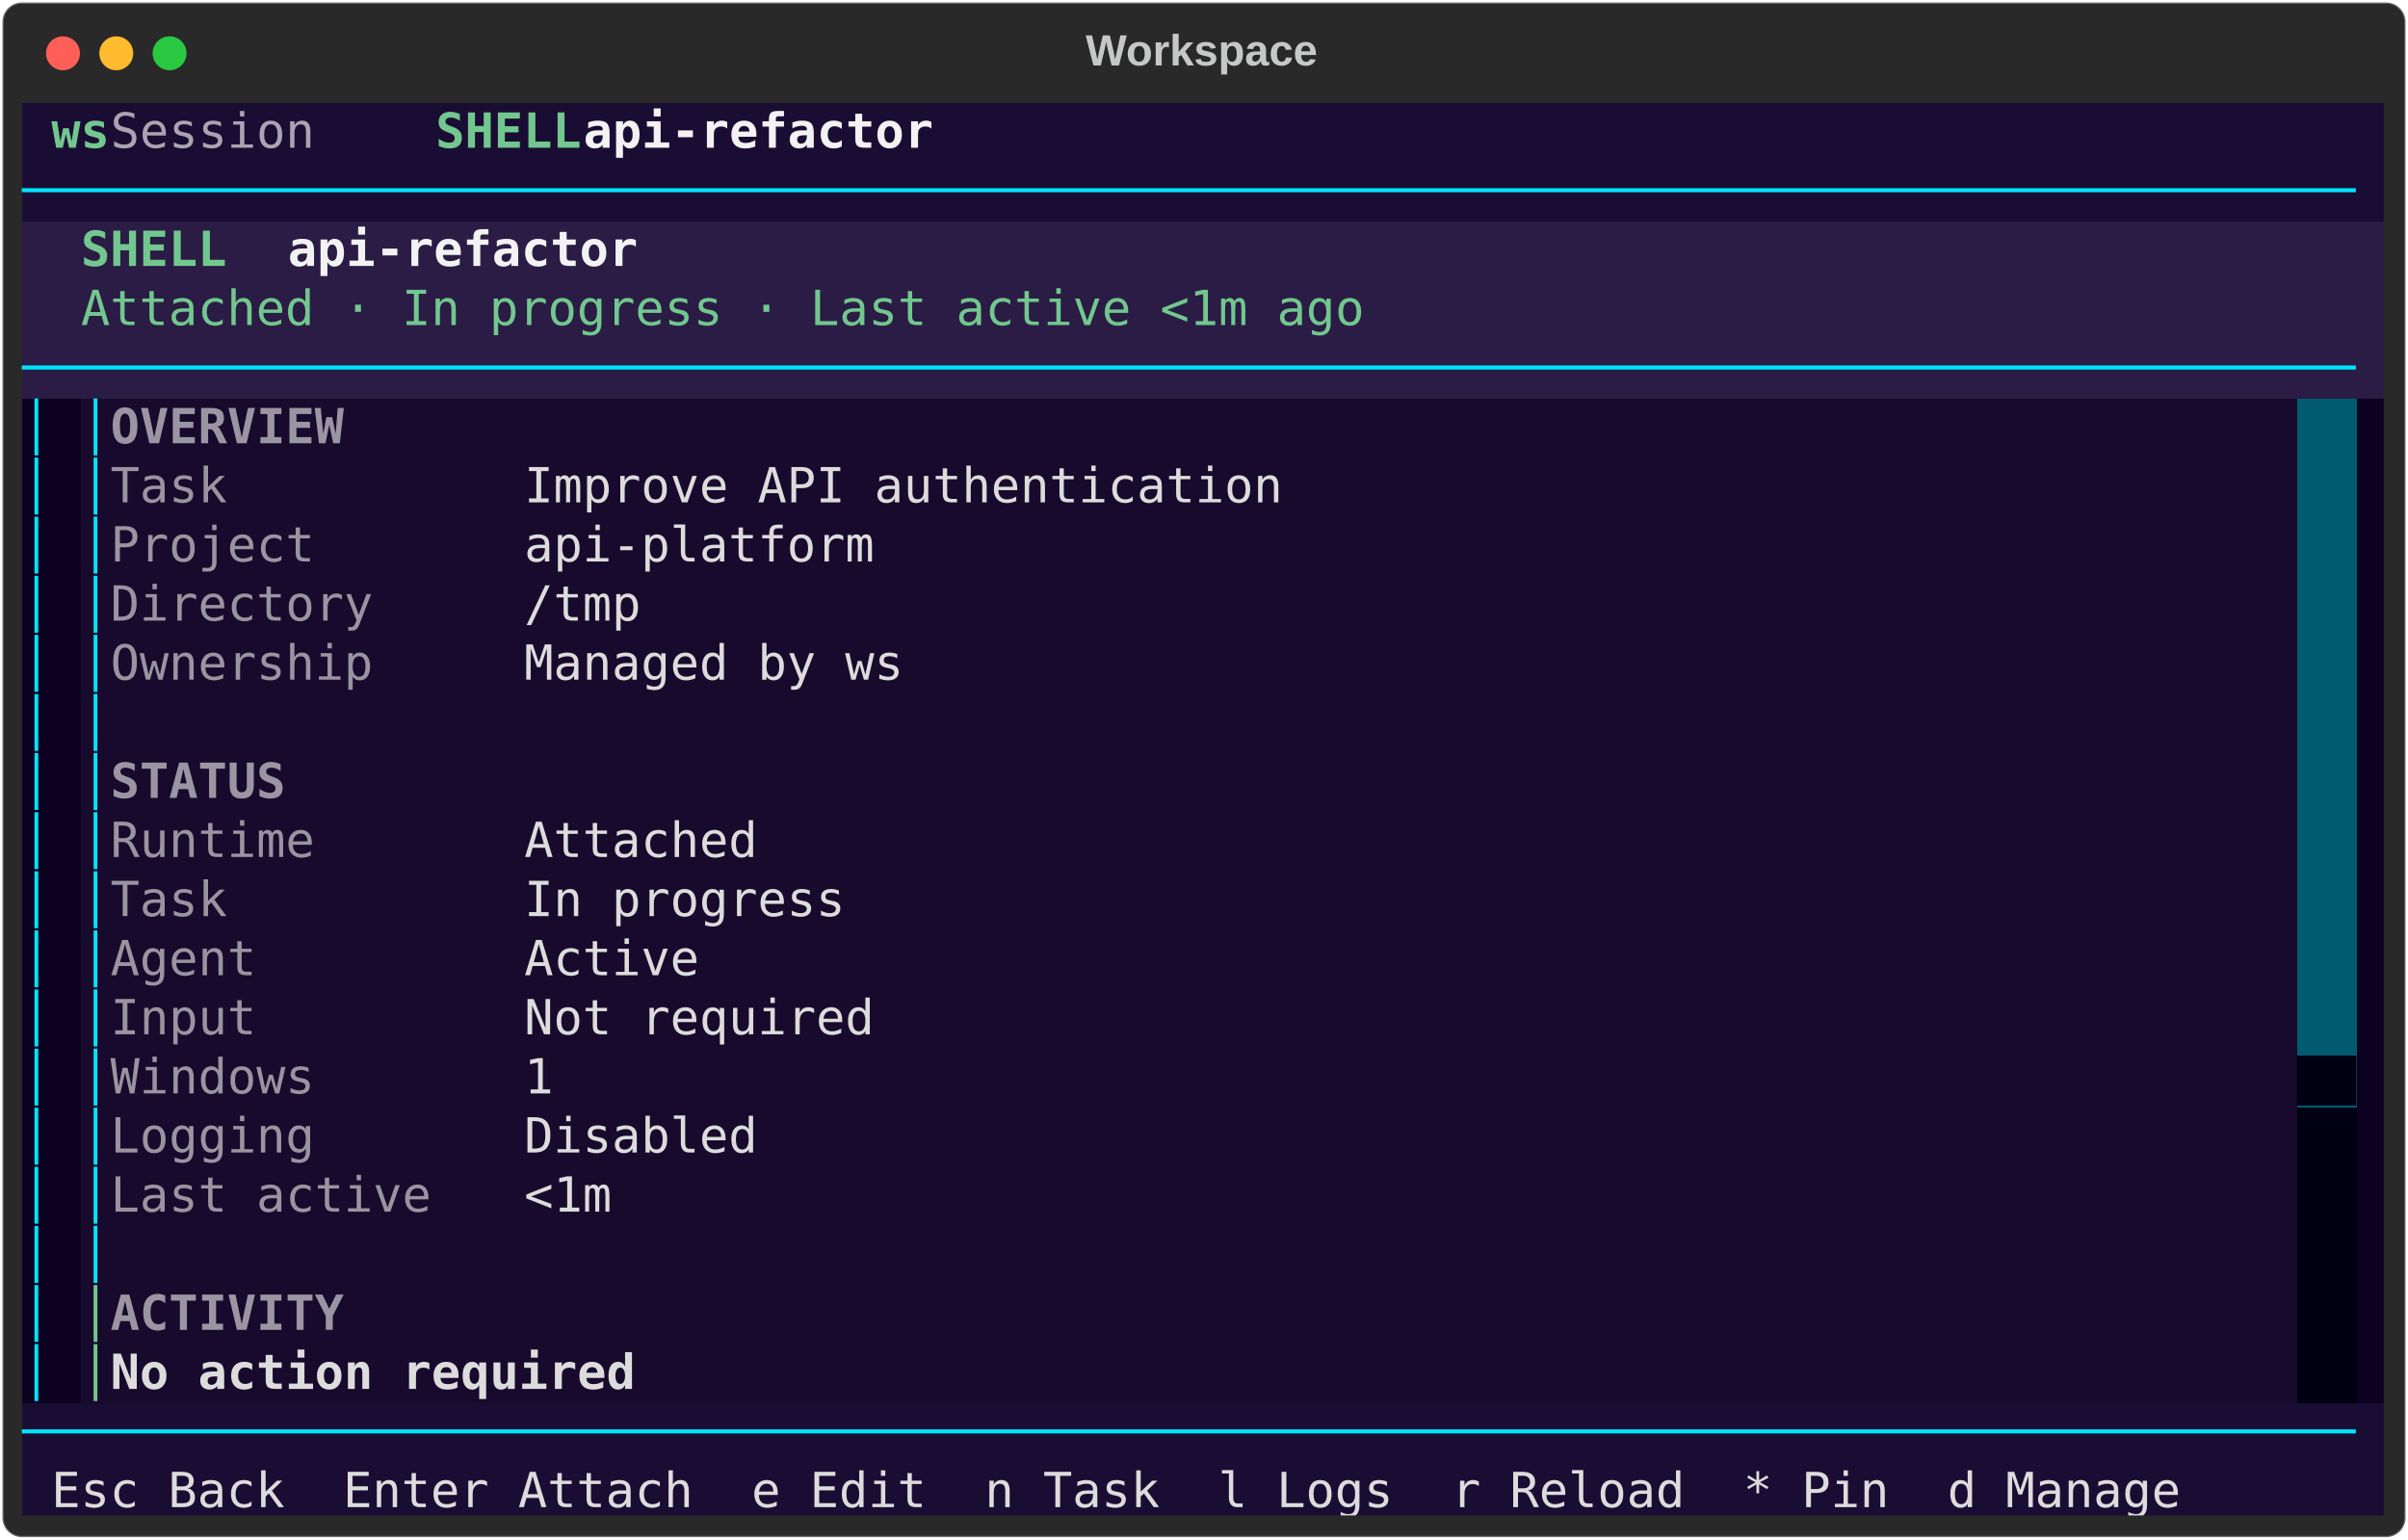
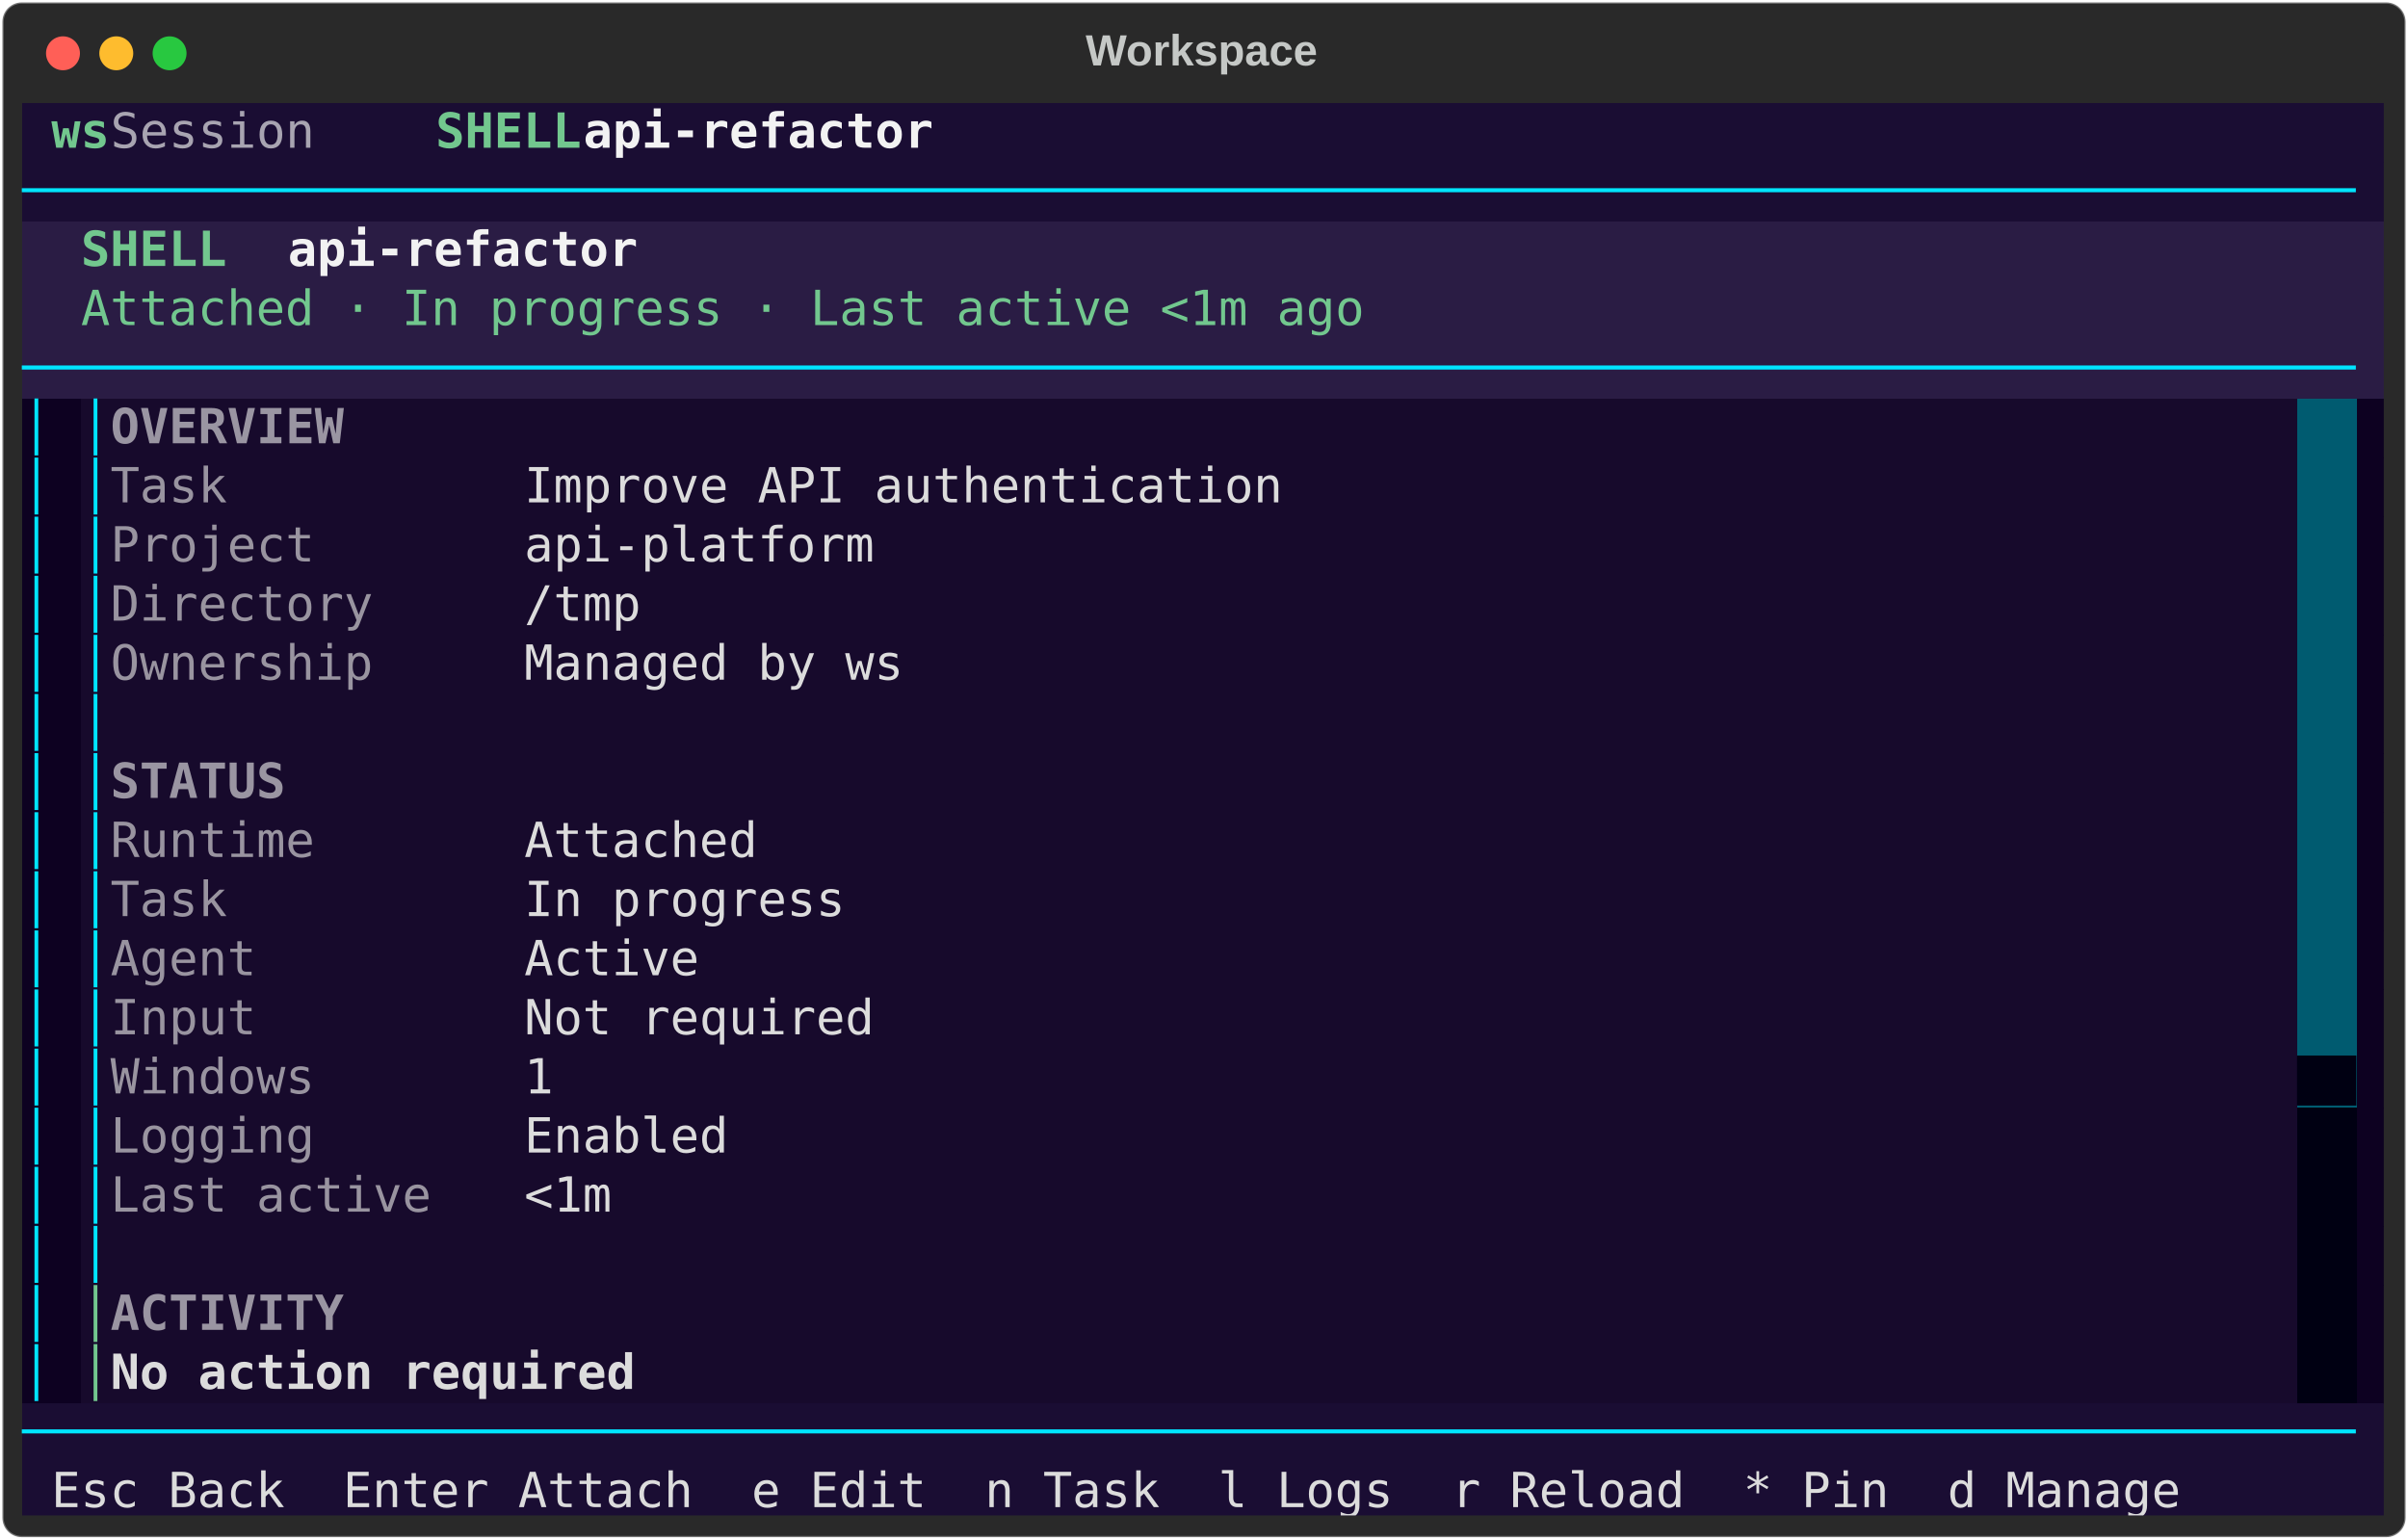
<svg xmlns="http://www.w3.org/2000/svg" class="rich-terminal" viewBox="0 0 994 635.6">
  <style>

    @font-face {
        font-family: "Fira Code";
        src: local("FiraCode-Regular"),
                url("https://cdnjs.cloudflare.com/ajax/libs/firacode/6.2.0/woff2/FiraCode-Regular.woff2") format("woff2"),
                url("https://cdnjs.cloudflare.com/ajax/libs/firacode/6.2.0/woff/FiraCode-Regular.woff") format("woff");
        font-style: normal;
        font-weight: 400;
    }
    @font-face {
        font-family: "Fira Code";
        src: local("FiraCode-Bold"),
                url("https://cdnjs.cloudflare.com/ajax/libs/firacode/6.2.0/woff2/FiraCode-Bold.woff2") format("woff2"),
                url("https://cdnjs.cloudflare.com/ajax/libs/firacode/6.2.0/woff/FiraCode-Bold.woff") format("woff");
        font-style: bold;
        font-weight: 700;
    }

    .terminal-matrix {
        font-family: Fira Code, monospace;
        font-size: 20px;
        line-height: 24.4px;
        font-variant-east-asian: full-width;
    }

    .terminal-title {
        font-size: 18px;
        font-weight: bold;
        font-family: arial;
    }

    .terminal-r1 { fill: #c5c8c6 }
.terminal-r2 { fill: #72c78e;font-weight: bold }
.terminal-r3 { fill: #a8a4b1 }
.terminal-r4 { fill: #f2f2f2;font-weight: bold }
.terminal-r5 { fill: #00e5ff }
.terminal-r6 { fill: #72c78e }
.terminal-r7 { fill: #9a95a2;font-weight: bold }
.terminal-r8 { fill: #0d0121 }
.terminal-r9 { fill: #9994a0 }
.terminal-r10 { fill: #dcdcdc }
.terminal-r11 { fill: #000012 }
.terminal-r12 { fill: #f2f2f2 }
.terminal-r13 { fill: #dcdcdc;font-weight: bold }
    </style>
  <defs>
    <clipPath id="terminal-clip-terminal">
      <rect x="0" y="0" width="975.0" height="584.6" />
    </clipPath>
    <clipPath id="terminal-line-0">
      <rect x="0" y="1.5" width="976" height="24.65" />
    </clipPath>
    <clipPath id="terminal-line-1">
      <rect x="0" y="25.9" width="976" height="24.65" />
    </clipPath>
    <clipPath id="terminal-line-2">
      <rect x="0" y="50.3" width="976" height="24.65" />
    </clipPath>
    <clipPath id="terminal-line-3">
      <rect x="0" y="74.7" width="976" height="24.65" />
    </clipPath>
    <clipPath id="terminal-line-4">
      <rect x="0" y="99.1" width="976" height="24.65" />
    </clipPath>
    <clipPath id="terminal-line-5">
      <rect x="0" y="123.5" width="976" height="24.65" />
    </clipPath>
    <clipPath id="terminal-line-6">
      <rect x="0" y="147.9" width="976" height="24.65" />
    </clipPath>
    <clipPath id="terminal-line-7">
      <rect x="0" y="172.3" width="976" height="24.65" />
    </clipPath>
    <clipPath id="terminal-line-8">
      <rect x="0" y="196.7" width="976" height="24.65" />
    </clipPath>
    <clipPath id="terminal-line-9">
      <rect x="0" y="221.1" width="976" height="24.65" />
    </clipPath>
    <clipPath id="terminal-line-10">
      <rect x="0" y="245.5" width="976" height="24.65" />
    </clipPath>
    <clipPath id="terminal-line-11">
      <rect x="0" y="269.9" width="976" height="24.65" />
    </clipPath>
    <clipPath id="terminal-line-12">
      <rect x="0" y="294.3" width="976" height="24.65" />
    </clipPath>
    <clipPath id="terminal-line-13">
      <rect x="0" y="318.7" width="976" height="24.65" />
    </clipPath>
    <clipPath id="terminal-line-14">
      <rect x="0" y="343.1" width="976" height="24.65" />
    </clipPath>
    <clipPath id="terminal-line-15">
      <rect x="0" y="367.5" width="976" height="24.65" />
    </clipPath>
    <clipPath id="terminal-line-16">
      <rect x="0" y="391.9" width="976" height="24.65" />
    </clipPath>
    <clipPath id="terminal-line-17">
      <rect x="0" y="416.3" width="976" height="24.65" />
    </clipPath>
    <clipPath id="terminal-line-18">
      <rect x="0" y="440.7" width="976" height="24.65" />
    </clipPath>
    <clipPath id="terminal-line-19">
      <rect x="0" y="465.1" width="976" height="24.65" />
    </clipPath>
    <clipPath id="terminal-line-20">
      <rect x="0" y="489.5" width="976" height="24.65" />
    </clipPath>
    <clipPath id="terminal-line-21">
      <rect x="0" y="513.9" width="976" height="24.65" />
    </clipPath>
    <clipPath id="terminal-line-22">
      <rect x="0" y="538.3" width="976" height="24.65" />
    </clipPath>
  </defs>
  <rect fill="#292929" stroke="rgba(255,255,255,0.35)" stroke-width="1" x="1" y="1" width="992" height="633.6" rx="8" />
  <text class="terminal-title" fill="#c5c8c6" text-anchor="middle" x="496" y="27">Workspace</text>
  <g transform="translate(26,22)">
    <circle cx="0" cy="0" r="7" fill="#ff5f57" />
    <circle cx="22" cy="0" r="7" fill="#febc2e" />
    <circle cx="44" cy="0" r="7" fill="#28c840" />
  </g>
  <g transform="translate(9, 41)" clip-path="url(#terminal-clip-terminal)">
    <rect fill="#1a0d33" x="0" y="1.5" width="12.2" height="24.65" shape-rendering="crispEdges" />
    <rect fill="#1a0d33" x="12.2" y="1.5" width="24.4" height="24.65" shape-rendering="crispEdges" />
    <rect fill="#1a0d33" x="36.6" y="1.5" width="134.2" height="24.65" shape-rendering="crispEdges" />
    <rect fill="#1a0d33" x="170.8" y="1.5" width="61" height="24.65" shape-rendering="crispEdges" />
    <rect fill="#1a0d33" x="231.8" y="1.5" width="170.8" height="24.65" shape-rendering="crispEdges" />
    <rect fill="#1a0d33" x="402.6" y="1.5" width="573.4" height="24.65" shape-rendering="crispEdges" />
    <rect fill="#1a0d33" x="0" y="25.9" width="976" height="24.65" shape-rendering="crispEdges" />
    <rect fill="#2a1c44" x="0" y="50.3" width="24.4" height="24.65" shape-rendering="crispEdges" />
    <rect fill="#2a1c44" x="24.4" y="50.3" width="85.4" height="24.65" shape-rendering="crispEdges" />
    <rect fill="#2a1c44" x="109.8" y="50.3" width="146.4" height="24.65" shape-rendering="crispEdges" />
    <rect fill="#2a1c44" x="256.2" y="50.3" width="719.8" height="24.65" shape-rendering="crispEdges" />
    <rect fill="#2a1c44" x="0" y="74.7" width="24.4" height="24.65" shape-rendering="crispEdges" />
    <rect fill="#2a1c44" x="24.4" y="74.7" width="536.8" height="24.65" shape-rendering="crispEdges" />
    <rect fill="#2a1c44" x="561.2" y="74.7" width="414.8" height="24.65" shape-rendering="crispEdges" />
    <rect fill="#2a1c44" x="0" y="99.1" width="976" height="24.65" shape-rendering="crispEdges" />
    <rect fill="#0d0121" x="0" y="123.5" width="12.2" height="24.65" shape-rendering="crispEdges" />
    <rect fill="#0d0121" x="12.2" y="123.5" width="12.2" height="24.65" shape-rendering="crispEdges" />
    <rect fill="#170a2c" x="24.4" y="123.5" width="12.2" height="24.65" shape-rendering="crispEdges" />
    <rect fill="#170a2c" x="36.6" y="123.5" width="97.6" height="24.65" shape-rendering="crispEdges" />
    <rect fill="#170a2c" x="134.2" y="123.5" width="805.2" height="24.65" shape-rendering="crispEdges" />
    <rect fill="#005b70" x="939.4" y="123.5" width="24.4" height="24.65" shape-rendering="crispEdges" />
    <rect fill="#0d0121" x="963.8" y="123.5" width="12.2" height="24.65" shape-rendering="crispEdges" />
    <rect fill="#0d0121" x="0" y="147.9" width="12.2" height="24.65" shape-rendering="crispEdges" />
    <rect fill="#0d0121" x="12.2" y="147.9" width="12.2" height="24.65" shape-rendering="crispEdges" />
    <rect fill="#170a2c" x="24.4" y="147.9" width="12.2" height="24.65" shape-rendering="crispEdges" />
    <rect fill="#170a2c" x="36.6" y="147.9" width="170.8" height="24.65" shape-rendering="crispEdges" />
    <rect fill="#170a2c" x="207.4" y="147.9" width="317.2" height="24.65" shape-rendering="crispEdges" />
    <rect fill="#170a2c" x="524.6" y="147.9" width="414.8" height="24.65" shape-rendering="crispEdges" />
    <rect fill="#005b70" x="939.4" y="147.9" width="24.4" height="24.65" shape-rendering="crispEdges" />
    <rect fill="#0d0121" x="963.8" y="147.9" width="12.2" height="24.65" shape-rendering="crispEdges" />
    <rect fill="#0d0121" x="0" y="172.3" width="12.2" height="24.65" shape-rendering="crispEdges" />
    <rect fill="#0d0121" x="12.2" y="172.3" width="12.2" height="24.65" shape-rendering="crispEdges" />
    <rect fill="#170a2c" x="24.4" y="172.3" width="12.2" height="24.65" shape-rendering="crispEdges" />
    <rect fill="#170a2c" x="36.6" y="172.3" width="170.8" height="24.65" shape-rendering="crispEdges" />
    <rect fill="#170a2c" x="207.4" y="172.3" width="146.4" height="24.65" shape-rendering="crispEdges" />
    <rect fill="#170a2c" x="353.8" y="172.3" width="585.6" height="24.65" shape-rendering="crispEdges" />
    <rect fill="#005b70" x="939.4" y="172.3" width="24.4" height="24.65" shape-rendering="crispEdges" />
    <rect fill="#0d0121" x="963.8" y="172.3" width="12.2" height="24.65" shape-rendering="crispEdges" />
    <rect fill="#0d0121" x="0" y="196.7" width="12.2" height="24.65" shape-rendering="crispEdges" />
    <rect fill="#0d0121" x="12.2" y="196.7" width="12.2" height="24.65" shape-rendering="crispEdges" />
    <rect fill="#170a2c" x="24.4" y="196.7" width="12.2" height="24.65" shape-rendering="crispEdges" />
    <rect fill="#170a2c" x="36.6" y="196.7" width="170.8" height="24.65" shape-rendering="crispEdges" />
    <rect fill="#170a2c" x="207.4" y="196.7" width="48.8" height="24.65" shape-rendering="crispEdges" />
    <rect fill="#170a2c" x="256.2" y="196.7" width="683.2" height="24.65" shape-rendering="crispEdges" />
    <rect fill="#005b70" x="939.4" y="196.7" width="24.4" height="24.65" shape-rendering="crispEdges" />
    <rect fill="#0d0121" x="963.8" y="196.7" width="12.2" height="24.65" shape-rendering="crispEdges" />
    <rect fill="#0d0121" x="0" y="221.1" width="12.2" height="24.65" shape-rendering="crispEdges" />
    <rect fill="#0d0121" x="12.2" y="221.1" width="12.2" height="24.65" shape-rendering="crispEdges" />
    <rect fill="#170a2c" x="24.4" y="221.1" width="12.2" height="24.65" shape-rendering="crispEdges" />
    <rect fill="#170a2c" x="36.6" y="221.1" width="170.8" height="24.65" shape-rendering="crispEdges" />
    <rect fill="#170a2c" x="207.4" y="221.1" width="158.6" height="24.65" shape-rendering="crispEdges" />
    <rect fill="#170a2c" x="366" y="221.1" width="573.4" height="24.65" shape-rendering="crispEdges" />
    <rect fill="#005b70" x="939.4" y="221.1" width="24.4" height="24.65" shape-rendering="crispEdges" />
    <rect fill="#0d0121" x="963.8" y="221.1" width="12.2" height="24.65" shape-rendering="crispEdges" />
    <rect fill="#0d0121" x="0" y="245.5" width="12.2" height="24.65" shape-rendering="crispEdges" />
    <rect fill="#0d0121" x="12.2" y="245.5" width="12.2" height="24.65" shape-rendering="crispEdges" />
    <rect fill="#170a2c" x="24.4" y="245.5" width="12.2" height="24.65" shape-rendering="crispEdges" />
    <rect fill="#170a2c" x="36.6" y="245.5" width="0" height="24.65" shape-rendering="crispEdges" />
    <rect fill="#170a2c" x="36.6" y="245.5" width="902.8" height="24.65" shape-rendering="crispEdges" />
    <rect fill="#005b70" x="939.4" y="245.5" width="24.4" height="24.65" shape-rendering="crispEdges" />
    <rect fill="#0d0121" x="963.8" y="245.5" width="12.2" height="24.65" shape-rendering="crispEdges" />
    <rect fill="#0d0121" x="0" y="269.9" width="12.2" height="24.65" shape-rendering="crispEdges" />
    <rect fill="#0d0121" x="12.2" y="269.9" width="12.2" height="24.65" shape-rendering="crispEdges" />
    <rect fill="#170a2c" x="24.4" y="269.9" width="12.2" height="24.65" shape-rendering="crispEdges" />
    <rect fill="#170a2c" x="36.6" y="269.9" width="73.2" height="24.65" shape-rendering="crispEdges" />
    <rect fill="#170a2c" x="109.8" y="269.9" width="829.6" height="24.65" shape-rendering="crispEdges" />
    <rect fill="#005b70" x="939.4" y="269.9" width="24.4" height="24.65" shape-rendering="crispEdges" />
    <rect fill="#0d0121" x="963.8" y="269.9" width="12.2" height="24.65" shape-rendering="crispEdges" />
    <rect fill="#0d0121" x="0" y="294.3" width="12.2" height="24.65" shape-rendering="crispEdges" />
    <rect fill="#0d0121" x="12.2" y="294.3" width="12.2" height="24.65" shape-rendering="crispEdges" />
    <rect fill="#170a2c" x="24.4" y="294.3" width="12.2" height="24.65" shape-rendering="crispEdges" />
    <rect fill="#170a2c" x="36.6" y="294.3" width="170.8" height="24.65" shape-rendering="crispEdges" />
    <rect fill="#170a2c" x="207.4" y="294.3" width="97.6" height="24.65" shape-rendering="crispEdges" />
    <rect fill="#170a2c" x="305" y="294.3" width="634.4" height="24.65" shape-rendering="crispEdges" />
    <rect fill="#005b70" x="939.4" y="294.3" width="24.4" height="24.65" shape-rendering="crispEdges" />
    <rect fill="#0d0121" x="963.8" y="294.3" width="12.2" height="24.65" shape-rendering="crispEdges" />
    <rect fill="#0d0121" x="0" y="318.7" width="12.2" height="24.65" shape-rendering="crispEdges" />
    <rect fill="#0d0121" x="12.2" y="318.7" width="12.2" height="24.65" shape-rendering="crispEdges" />
    <rect fill="#170a2c" x="24.4" y="318.7" width="12.2" height="24.65" shape-rendering="crispEdges" />
    <rect fill="#170a2c" x="36.6" y="318.7" width="170.8" height="24.65" shape-rendering="crispEdges" />
    <rect fill="#170a2c" x="207.4" y="318.7" width="134.2" height="24.65" shape-rendering="crispEdges" />
    <rect fill="#170a2c" x="341.6" y="318.7" width="597.8" height="24.65" shape-rendering="crispEdges" />
    <rect fill="#005b70" x="939.4" y="318.7" width="24.4" height="24.65" shape-rendering="crispEdges" />
    <rect fill="#0d0121" x="963.8" y="318.7" width="12.2" height="24.65" shape-rendering="crispEdges" />
    <rect fill="#0d0121" x="0" y="343.1" width="12.2" height="24.65" shape-rendering="crispEdges" />
    <rect fill="#0d0121" x="12.2" y="343.1" width="12.2" height="24.65" shape-rendering="crispEdges" />
    <rect fill="#170a2c" x="24.4" y="343.1" width="12.2" height="24.65" shape-rendering="crispEdges" />
    <rect fill="#170a2c" x="36.6" y="343.1" width="170.8" height="24.65" shape-rendering="crispEdges" />
    <rect fill="#170a2c" x="207.4" y="343.1" width="73.2" height="24.65" shape-rendering="crispEdges" />
    <rect fill="#170a2c" x="280.6" y="343.1" width="658.8" height="24.65" shape-rendering="crispEdges" />
    <rect fill="#005b70" x="939.4" y="343.1" width="24.4" height="24.65" shape-rendering="crispEdges" />
    <rect fill="#0d0121" x="963.8" y="343.1" width="12.2" height="24.65" shape-rendering="crispEdges" />
    <rect fill="#0d0121" x="0" y="367.5" width="12.2" height="24.65" shape-rendering="crispEdges" />
    <rect fill="#0d0121" x="12.2" y="367.5" width="12.2" height="24.65" shape-rendering="crispEdges" />
    <rect fill="#170a2c" x="24.4" y="367.5" width="12.2" height="24.65" shape-rendering="crispEdges" />
    <rect fill="#170a2c" x="36.6" y="367.5" width="170.8" height="24.65" shape-rendering="crispEdges" />
    <rect fill="#170a2c" x="207.4" y="367.5" width="146.4" height="24.65" shape-rendering="crispEdges" />
    <rect fill="#170a2c" x="353.8" y="367.5" width="585.6" height="24.65" shape-rendering="crispEdges" />
    <rect fill="#005b70" x="939.4" y="367.5" width="24.4" height="24.65" shape-rendering="crispEdges" />
    <rect fill="#0d0121" x="963.8" y="367.5" width="12.2" height="24.65" shape-rendering="crispEdges" />
    <rect fill="#0d0121" x="0" y="391.9" width="12.2" height="24.65" shape-rendering="crispEdges" />
    <rect fill="#0d0121" x="12.2" y="391.9" width="12.2" height="24.65" shape-rendering="crispEdges" />
    <rect fill="#170a2c" x="24.4" y="391.9" width="12.2" height="24.65" shape-rendering="crispEdges" />
    <rect fill="#170a2c" x="36.6" y="391.9" width="170.8" height="24.65" shape-rendering="crispEdges" />
    <rect fill="#170a2c" x="207.4" y="391.9" width="12.2" height="24.65" shape-rendering="crispEdges" />
    <rect fill="#170a2c" x="219.6" y="391.9" width="719.8" height="24.65" shape-rendering="crispEdges" />
    <rect fill="#005b70" x="939.4" y="391.9" width="24.4" height="24.65" shape-rendering="crispEdges" />
    <rect fill="#0d0121" x="963.8" y="391.9" width="12.2" height="24.65" shape-rendering="crispEdges" />
    <rect fill="#0d0121" x="0" y="416.3" width="12.2" height="24.65" shape-rendering="crispEdges" />
    <rect fill="#0d0121" x="12.2" y="416.3" width="12.2" height="24.65" shape-rendering="crispEdges" />
    <rect fill="#170a2c" x="24.4" y="416.3" width="12.2" height="24.65" shape-rendering="crispEdges" />
    <rect fill="#170a2c" x="36.6" y="416.3" width="170.8" height="24.65" shape-rendering="crispEdges" />
-     <rect fill="#170a2c" x="207.4" y="416.3" width="97.6" height="24.65" shape-rendering="crispEdges" />
-     <rect fill="#170a2c" x="305" y="416.3" width="634.4" height="24.65" shape-rendering="crispEdges" />
+     <rect fill="#170a2c" x="207.4" y="416.3" width="85.4" height="24.65" shape-rendering="crispEdges" />
+     <rect fill="#170a2c" x="292.8" y="416.3" width="646.6" height="24.65" shape-rendering="crispEdges" />
    <rect fill="#000012" x="939.4" y="416.3" width="24.4" height="24.65" shape-rendering="crispEdges" />
    <rect fill="#0d0121" x="963.8" y="416.3" width="12.2" height="24.65" shape-rendering="crispEdges" />
    <rect fill="#0d0121" x="0" y="440.7" width="12.2" height="24.65" shape-rendering="crispEdges" />
    <rect fill="#0d0121" x="12.2" y="440.7" width="12.2" height="24.65" shape-rendering="crispEdges" />
    <rect fill="#170a2c" x="24.4" y="440.7" width="12.2" height="24.65" shape-rendering="crispEdges" />
    <rect fill="#170a2c" x="36.6" y="440.7" width="170.8" height="24.65" shape-rendering="crispEdges" />
    <rect fill="#170a2c" x="207.4" y="440.7" width="36.6" height="24.65" shape-rendering="crispEdges" />
    <rect fill="#170a2c" x="244" y="440.7" width="695.4" height="24.65" shape-rendering="crispEdges" />
    <rect fill="#000012" x="939.4" y="440.7" width="24.4" height="24.65" shape-rendering="crispEdges" />
    <rect fill="#0d0121" x="963.8" y="440.7" width="12.2" height="24.65" shape-rendering="crispEdges" />
    <rect fill="#0d0121" x="0" y="465.1" width="12.2" height="24.65" shape-rendering="crispEdges" />
    <rect fill="#0d0121" x="12.2" y="465.1" width="12.2" height="24.65" shape-rendering="crispEdges" />
    <rect fill="#170a2c" x="24.4" y="465.1" width="12.2" height="24.65" shape-rendering="crispEdges" />
    <rect fill="#170a2c" x="36.6" y="465.1" width="0" height="24.65" shape-rendering="crispEdges" />
    <rect fill="#170a2c" x="36.6" y="465.1" width="902.8" height="24.65" shape-rendering="crispEdges" />
    <rect fill="#000012" x="939.4" y="465.1" width="24.4" height="24.65" shape-rendering="crispEdges" />
    <rect fill="#0d0121" x="963.8" y="465.1" width="12.2" height="24.65" shape-rendering="crispEdges" />
    <rect fill="#0d0121" x="0" y="489.5" width="12.2" height="24.65" shape-rendering="crispEdges" />
    <rect fill="#0d0121" x="12.2" y="489.5" width="12.2" height="24.65" shape-rendering="crispEdges" />
    <rect fill="#170a2c" x="24.4" y="489.5" width="12.2" height="24.65" shape-rendering="crispEdges" />
    <rect fill="#170a2c" x="36.6" y="489.5" width="97.6" height="24.65" shape-rendering="crispEdges" />
    <rect fill="#170a2c" x="134.2" y="489.5" width="805.2" height="24.65" shape-rendering="crispEdges" />
    <rect fill="#000012" x="939.4" y="489.5" width="24.4" height="24.65" shape-rendering="crispEdges" />
    <rect fill="#0d0121" x="963.8" y="489.5" width="12.2" height="24.65" shape-rendering="crispEdges" />
    <rect fill="#0d0121" x="0" y="513.9" width="12.2" height="24.65" shape-rendering="crispEdges" />
    <rect fill="#0d0121" x="12.2" y="513.9" width="12.2" height="24.65" shape-rendering="crispEdges" />
    <rect fill="#170a2c" x="24.4" y="513.9" width="12.2" height="24.65" shape-rendering="crispEdges" />
    <rect fill="#170a2c" x="36.6" y="513.9" width="219.6" height="24.65" shape-rendering="crispEdges" />
    <rect fill="#170a2c" x="256.2" y="513.9" width="683.2" height="24.65" shape-rendering="crispEdges" />
    <rect fill="#000012" x="939.4" y="513.9" width="24.4" height="24.65" shape-rendering="crispEdges" />
    <rect fill="#0d0121" x="963.8" y="513.9" width="12.2" height="24.65" shape-rendering="crispEdges" />
    <rect fill="#1a0d33" x="0" y="538.3" width="976" height="24.65" shape-rendering="crispEdges" />
    <rect fill="#1a0d33" x="0" y="562.7" width="12.2" height="24.65" shape-rendering="crispEdges" />
    <rect fill="#1a0d33" x="12.2" y="562.7" width="890.6" height="24.65" shape-rendering="crispEdges" />
    <rect fill="#1a0d33" x="902.8" y="562.7" width="61" height="24.65" shape-rendering="crispEdges" />
    <rect fill="#1a0d33" x="963.8" y="562.7" width="12.2" height="24.65" shape-rendering="crispEdges" />
    <g class="terminal-matrix">
      <text class="terminal-r2" x="12.2" y="20" textLength="24.4" clip-path="url(#terminal-line-0)">ws</text>
      <text class="terminal-r3" x="36.6" y="20" textLength="134.2" clip-path="url(#terminal-line-0)">  Session  </text>
      <text class="terminal-r2" x="170.8" y="20" textLength="61" clip-path="url(#terminal-line-0)">SHELL</text>
      <text class="terminal-r4" x="231.8" y="20" textLength="170.8" clip-path="url(#terminal-line-0)">  api-refactor</text>
      <text class="terminal-r1" x="976" y="20" textLength="12.2" clip-path="url(#terminal-line-0)">
</text>
      <text class="terminal-r5" x="0" y="44.4" textLength="976" clip-path="url(#terminal-line-1)">────────────────────────────────────────────────────────────────────────────────</text>
      <text class="terminal-r1" x="976" y="44.4" textLength="12.2" clip-path="url(#terminal-line-1)">
</text>
      <text class="terminal-r2" x="24.4" y="68.8" textLength="85.4" clip-path="url(#terminal-line-2)">SHELL  </text>
      <text class="terminal-r4" x="109.8" y="68.8" textLength="146.4" clip-path="url(#terminal-line-2)">api-refactor</text>
      <text class="terminal-r1" x="976" y="68.8" textLength="12.2" clip-path="url(#terminal-line-2)">
</text>
      <text class="terminal-r6" x="24.4" y="93.2" textLength="536.8" clip-path="url(#terminal-line-3)">Attached · In progress · Last active &lt;1m ago</text>
      <text class="terminal-r1" x="976" y="93.2" textLength="12.2" clip-path="url(#terminal-line-3)">
</text>
      <text class="terminal-r5" x="0" y="117.6" textLength="976" clip-path="url(#terminal-line-4)">────────────────────────────────────────────────────────────────────────────────</text>
      <text class="terminal-r1" x="976" y="117.6" textLength="12.2" clip-path="url(#terminal-line-4)">
</text>
      <text class="terminal-r5" x="0" y="142" textLength="12.2" clip-path="url(#terminal-line-5)">│</text>
      <text class="terminal-r5" x="24.4" y="142" textLength="12.2" clip-path="url(#terminal-line-5)">│</text>
      <text class="terminal-r7" x="36.6" y="142" textLength="97.6" clip-path="url(#terminal-line-5)">OVERVIEW</text>
      <text class="terminal-r1" x="976" y="142" textLength="12.2" clip-path="url(#terminal-line-5)">
</text>
      <text class="terminal-r5" x="0" y="166.4" textLength="12.2" clip-path="url(#terminal-line-6)">│</text>
      <text class="terminal-r5" x="24.4" y="166.4" textLength="12.2" clip-path="url(#terminal-line-6)">│</text>
      <text class="terminal-r9" x="36.6" y="166.4" textLength="170.8" clip-path="url(#terminal-line-6)">Task          </text>
      <text class="terminal-r10" x="207.4" y="166.4" textLength="317.2" clip-path="url(#terminal-line-6)">Improve API authentication</text>
      <text class="terminal-r1" x="976" y="166.4" textLength="12.2" clip-path="url(#terminal-line-6)">
</text>
      <text class="terminal-r5" x="0" y="190.8" textLength="12.2" clip-path="url(#terminal-line-7)">│</text>
      <text class="terminal-r5" x="24.4" y="190.8" textLength="12.2" clip-path="url(#terminal-line-7)">│</text>
      <text class="terminal-r9" x="36.6" y="190.8" textLength="170.8" clip-path="url(#terminal-line-7)">Project       </text>
      <text class="terminal-r10" x="207.4" y="190.8" textLength="146.4" clip-path="url(#terminal-line-7)">api-platform</text>
      <text class="terminal-r1" x="976" y="190.8" textLength="12.2" clip-path="url(#terminal-line-7)">
</text>
      <text class="terminal-r5" x="0" y="215.2" textLength="12.2" clip-path="url(#terminal-line-8)">│</text>
      <text class="terminal-r5" x="24.4" y="215.2" textLength="12.2" clip-path="url(#terminal-line-8)">│</text>
      <text class="terminal-r9" x="36.6" y="215.2" textLength="170.8" clip-path="url(#terminal-line-8)">Directory     </text>
      <text class="terminal-r10" x="207.4" y="215.2" textLength="48.8" clip-path="url(#terminal-line-8)">/tmp</text>
      <text class="terminal-r1" x="976" y="215.2" textLength="12.2" clip-path="url(#terminal-line-8)">
</text>
      <text class="terminal-r5" x="0" y="239.6" textLength="12.2" clip-path="url(#terminal-line-9)">│</text>
      <text class="terminal-r5" x="24.4" y="239.6" textLength="12.2" clip-path="url(#terminal-line-9)">│</text>
      <text class="terminal-r9" x="36.6" y="239.6" textLength="170.8" clip-path="url(#terminal-line-9)">Ownership     </text>
      <text class="terminal-r10" x="207.4" y="239.6" textLength="158.6" clip-path="url(#terminal-line-9)">Managed by ws</text>
      <text class="terminal-r1" x="976" y="239.6" textLength="12.2" clip-path="url(#terminal-line-9)">
</text>
      <text class="terminal-r5" x="0" y="264" textLength="12.2" clip-path="url(#terminal-line-10)">│</text>
      <text class="terminal-r5" x="24.4" y="264" textLength="12.2" clip-path="url(#terminal-line-10)">│</text>
      <text class="terminal-r1" x="976" y="264" textLength="12.2" clip-path="url(#terminal-line-10)">
</text>
      <text class="terminal-r5" x="0" y="288.4" textLength="12.2" clip-path="url(#terminal-line-11)">│</text>
      <text class="terminal-r5" x="24.4" y="288.4" textLength="12.2" clip-path="url(#terminal-line-11)">│</text>
      <text class="terminal-r7" x="36.6" y="288.4" textLength="73.2" clip-path="url(#terminal-line-11)">STATUS</text>
      <text class="terminal-r1" x="976" y="288.4" textLength="12.2" clip-path="url(#terminal-line-11)">
</text>
      <text class="terminal-r5" x="0" y="312.8" textLength="12.2" clip-path="url(#terminal-line-12)">│</text>
      <text class="terminal-r5" x="24.4" y="312.8" textLength="12.2" clip-path="url(#terminal-line-12)">│</text>
      <text class="terminal-r9" x="36.6" y="312.8" textLength="170.8" clip-path="url(#terminal-line-12)">Runtime       </text>
      <text class="terminal-r10" x="207.4" y="312.8" textLength="97.6" clip-path="url(#terminal-line-12)">Attached</text>
      <text class="terminal-r1" x="976" y="312.8" textLength="12.2" clip-path="url(#terminal-line-12)">
</text>
      <text class="terminal-r5" x="0" y="337.2" textLength="12.2" clip-path="url(#terminal-line-13)">│</text>
      <text class="terminal-r5" x="24.4" y="337.2" textLength="12.2" clip-path="url(#terminal-line-13)">│</text>
      <text class="terminal-r9" x="36.6" y="337.2" textLength="170.8" clip-path="url(#terminal-line-13)">Task          </text>
      <text class="terminal-r10" x="207.4" y="337.2" textLength="134.2" clip-path="url(#terminal-line-13)">In progress</text>
      <text class="terminal-r1" x="976" y="337.2" textLength="12.2" clip-path="url(#terminal-line-13)">
</text>
      <text class="terminal-r5" x="0" y="361.6" textLength="12.2" clip-path="url(#terminal-line-14)">│</text>
      <text class="terminal-r5" x="24.4" y="361.6" textLength="12.2" clip-path="url(#terminal-line-14)">│</text>
      <text class="terminal-r9" x="36.6" y="361.6" textLength="170.8" clip-path="url(#terminal-line-14)">Agent         </text>
      <text class="terminal-r10" x="207.4" y="361.6" textLength="73.2" clip-path="url(#terminal-line-14)">Active</text>
      <text class="terminal-r1" x="976" y="361.6" textLength="12.2" clip-path="url(#terminal-line-14)">
</text>
      <text class="terminal-r5" x="0" y="386" textLength="12.2" clip-path="url(#terminal-line-15)">│</text>
      <text class="terminal-r5" x="24.4" y="386" textLength="12.2" clip-path="url(#terminal-line-15)">│</text>
      <text class="terminal-r9" x="36.6" y="386" textLength="170.8" clip-path="url(#terminal-line-15)">Input         </text>
      <text class="terminal-r10" x="207.4" y="386" textLength="146.4" clip-path="url(#terminal-line-15)">Not required</text>
      <text class="terminal-r1" x="976" y="386" textLength="12.2" clip-path="url(#terminal-line-15)">
</text>
      <text class="terminal-r5" x="0" y="410.4" textLength="12.2" clip-path="url(#terminal-line-16)">│</text>
      <text class="terminal-r5" x="24.4" y="410.4" textLength="12.2" clip-path="url(#terminal-line-16)">│</text>
      <text class="terminal-r9" x="36.6" y="410.4" textLength="170.8" clip-path="url(#terminal-line-16)">Windows       </text>
      <text class="terminal-r10" x="207.4" y="410.4" textLength="12.2" clip-path="url(#terminal-line-16)">1</text>
      <text class="terminal-r11" x="939.4" y="410.4" textLength="24.4" clip-path="url(#terminal-line-16)">▇▇</text>
      <text class="terminal-r1" x="976" y="410.4" textLength="12.2" clip-path="url(#terminal-line-16)">
</text>
      <text class="terminal-r5" x="0" y="434.8" textLength="12.2" clip-path="url(#terminal-line-17)">│</text>
      <text class="terminal-r5" x="24.4" y="434.8" textLength="12.2" clip-path="url(#terminal-line-17)">│</text>
      <text class="terminal-r9" x="36.6" y="434.8" textLength="170.8" clip-path="url(#terminal-line-17)">Logging       </text>
-       <text class="terminal-r10" x="207.4" y="434.8" textLength="97.6" clip-path="url(#terminal-line-17)">Disabled</text>
+       <text class="terminal-r10" x="207.4" y="434.8" textLength="85.4" clip-path="url(#terminal-line-17)">Enabled</text>
      <text class="terminal-r1" x="976" y="434.8" textLength="12.2" clip-path="url(#terminal-line-17)">
</text>
      <text class="terminal-r5" x="0" y="459.2" textLength="12.2" clip-path="url(#terminal-line-18)">│</text>
      <text class="terminal-r5" x="24.4" y="459.2" textLength="12.2" clip-path="url(#terminal-line-18)">│</text>
      <text class="terminal-r9" x="36.6" y="459.2" textLength="170.8" clip-path="url(#terminal-line-18)">Last active   </text>
      <text class="terminal-r10" x="207.4" y="459.2" textLength="36.6" clip-path="url(#terminal-line-18)">&lt;1m</text>
      <text class="terminal-r1" x="976" y="459.2" textLength="12.2" clip-path="url(#terminal-line-18)">
</text>
      <text class="terminal-r5" x="0" y="483.6" textLength="12.2" clip-path="url(#terminal-line-19)">│</text>
      <text class="terminal-r5" x="24.4" y="483.6" textLength="12.2" clip-path="url(#terminal-line-19)">│</text>
      <text class="terminal-r1" x="976" y="483.6" textLength="12.2" clip-path="url(#terminal-line-19)">
</text>
      <text class="terminal-r5" x="0" y="508" textLength="12.2" clip-path="url(#terminal-line-20)">│</text>
      <text class="terminal-r6" x="24.4" y="508" textLength="12.2" clip-path="url(#terminal-line-20)">│</text>
      <text class="terminal-r7" x="36.6" y="508" textLength="97.6" clip-path="url(#terminal-line-20)">ACTIVITY</text>
      <text class="terminal-r1" x="976" y="508" textLength="12.2" clip-path="url(#terminal-line-20)">
</text>
      <text class="terminal-r5" x="0" y="532.4" textLength="12.2" clip-path="url(#terminal-line-21)">│</text>
      <text class="terminal-r6" x="24.4" y="532.4" textLength="12.2" clip-path="url(#terminal-line-21)">│</text>
      <text class="terminal-r13" x="36.6" y="532.4" textLength="219.6" clip-path="url(#terminal-line-21)">No action required</text>
      <text class="terminal-r1" x="976" y="532.4" textLength="12.2" clip-path="url(#terminal-line-21)">
</text>
      <text class="terminal-r5" x="0" y="556.8" textLength="976" clip-path="url(#terminal-line-22)">────────────────────────────────────────────────────────────────────────────────</text>
      <text class="terminal-r1" x="976" y="556.8" textLength="12.2" clip-path="url(#terminal-line-22)">
</text>
      <text class="terminal-r10" x="12.2" y="581.2" textLength="890.6" clip-path="url(#terminal-line-23)">Esc Back  Enter Attach  e Edit  n Task  l Logs  r Reload  * Pin  d Manage</text>
    </g>
  </g>
</svg>
